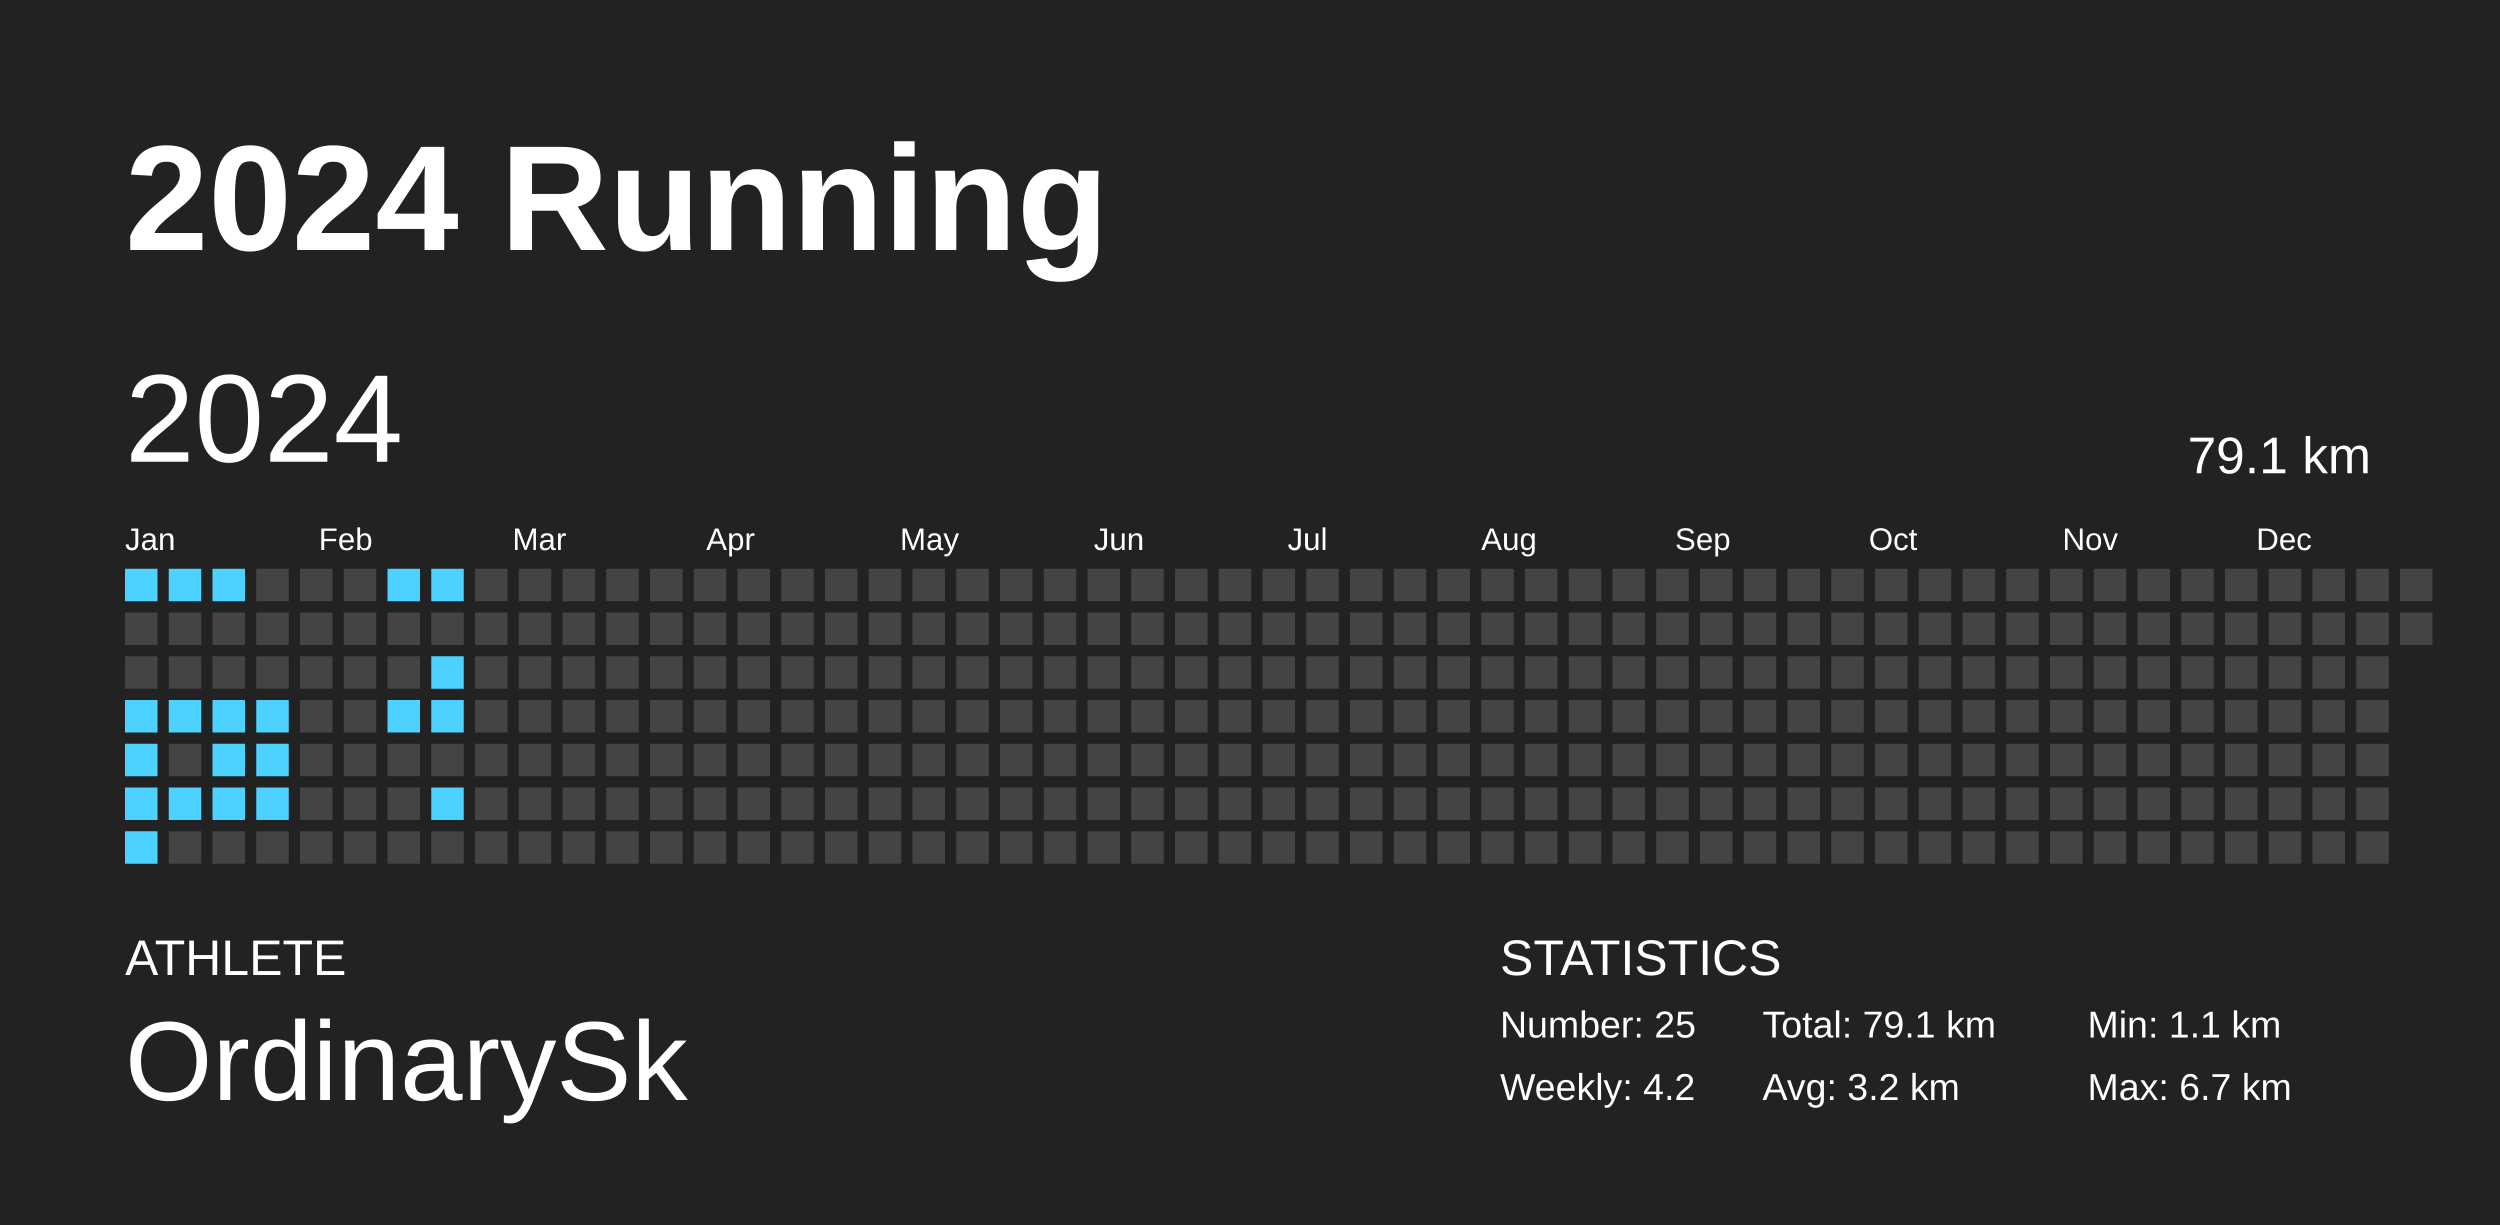
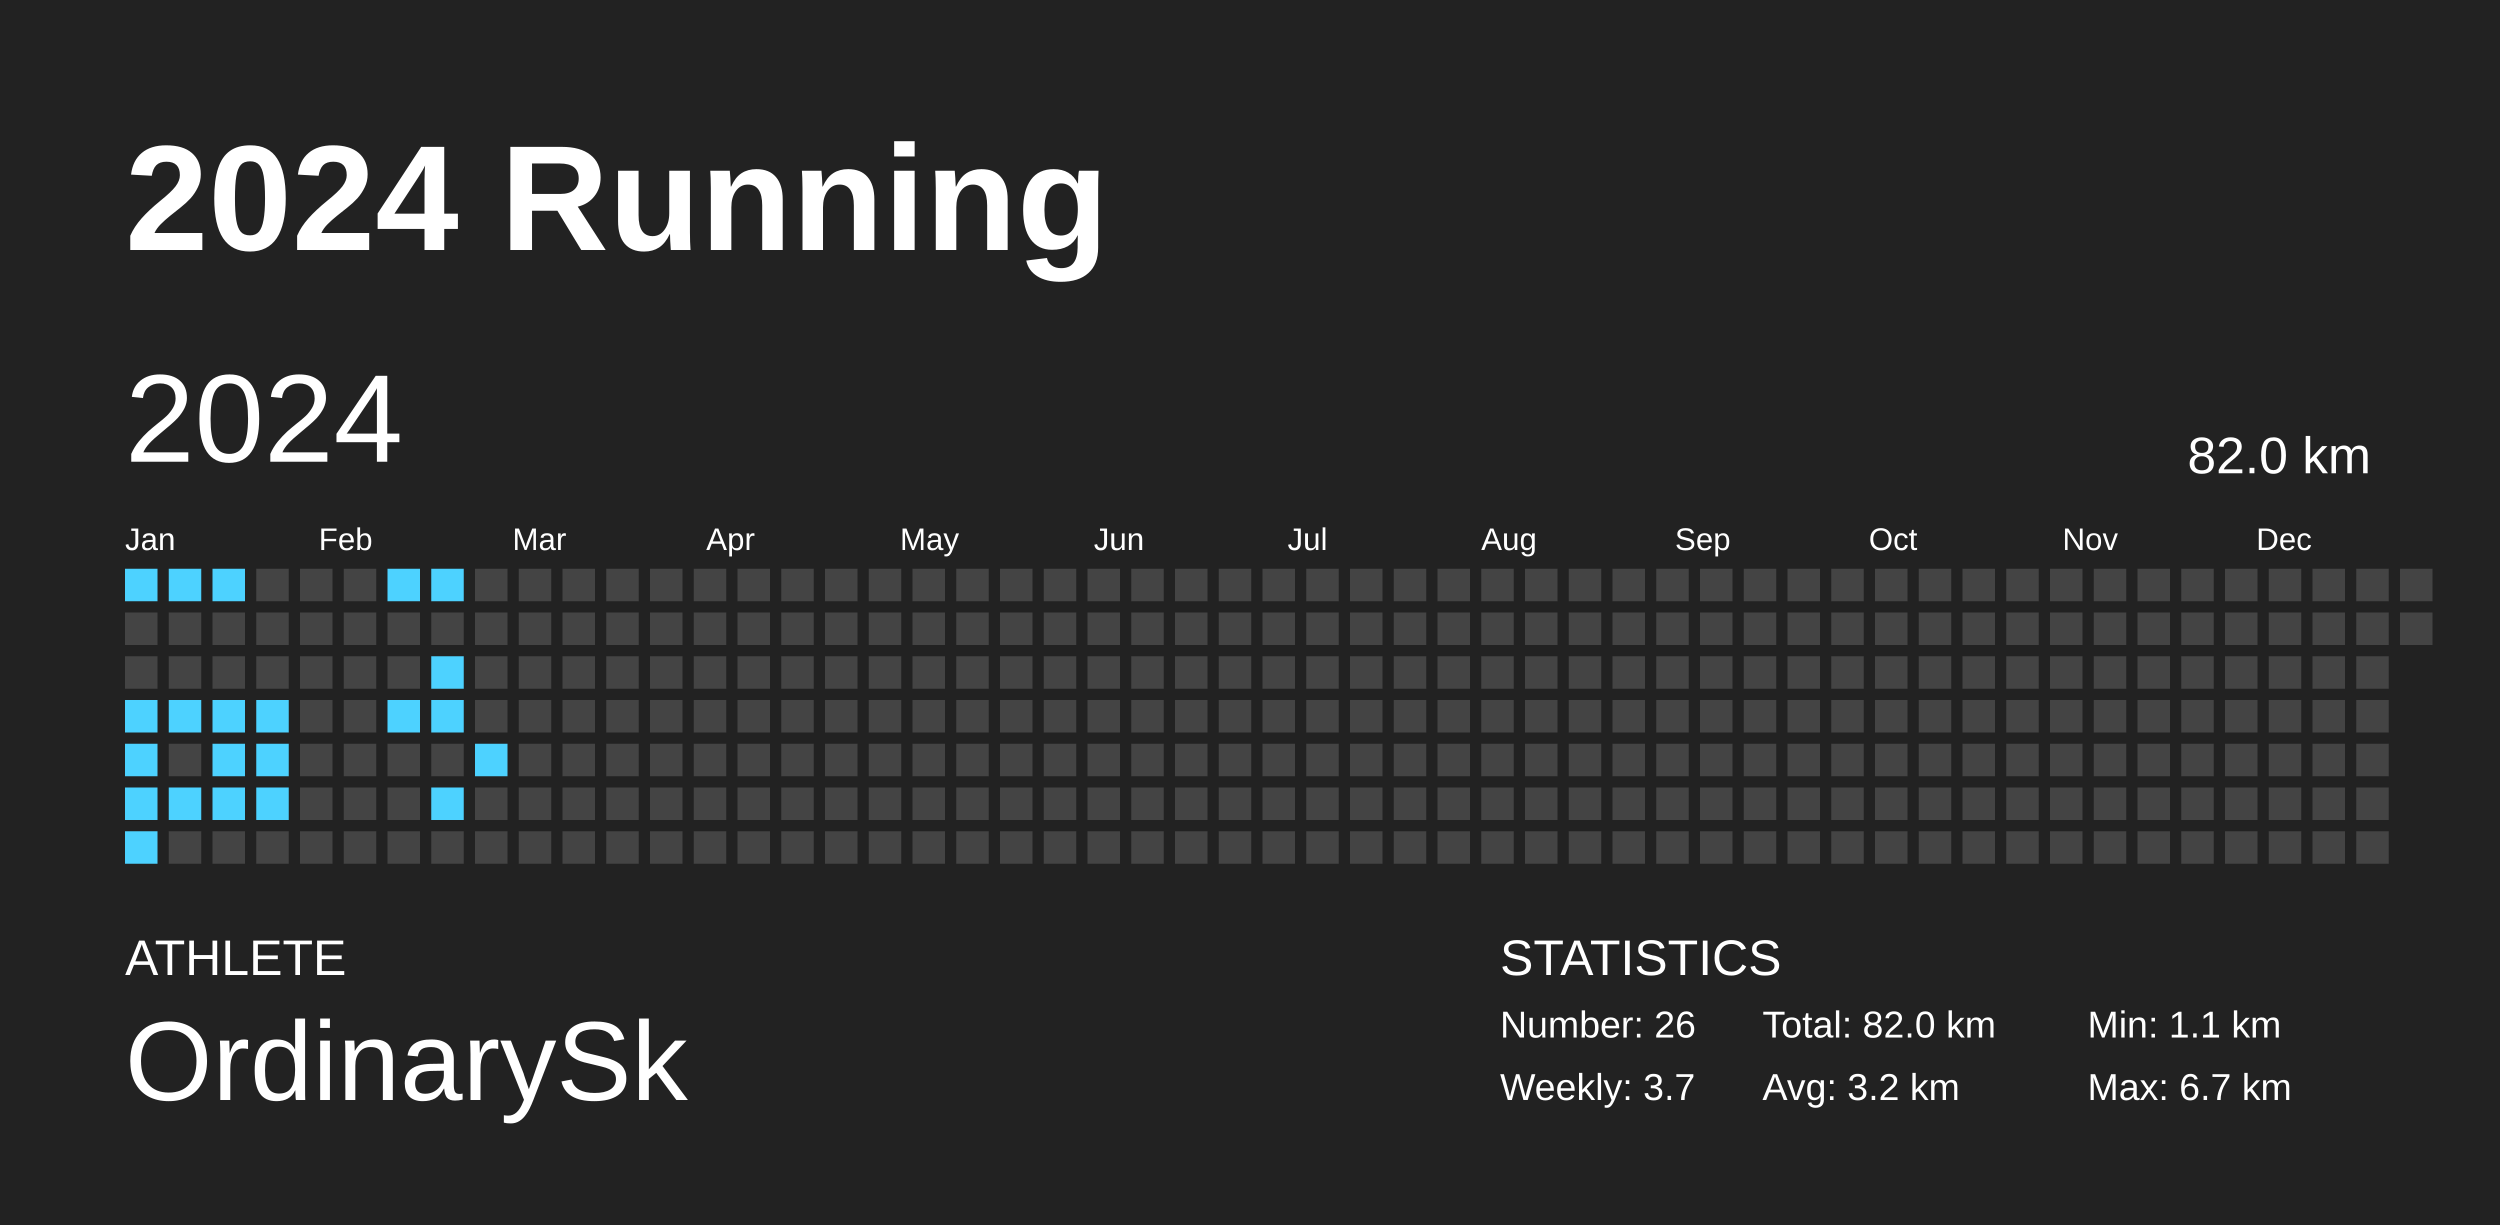
<svg xmlns="http://www.w3.org/2000/svg" baseProfile="full" height="98mm" version="1.1" viewBox="0,0,200,98" width="200mm">
  <defs />
  <rect fill="#222222" height="98" width="200" x="0" y="0" />
  <text fill="#FFFFFF" style="font-size:12px; font-family:Arial; font-weight:bold;" x="10" y="20">2024 Running</text>
  <text fill="#FFFFFF" style="font-size:4px; font-family:Arial" x="10" y="78">ATHLETE</text>
  <text fill="#FFFFFF" style="font-size:9px; font-family:Arial" x="10" y="88">OrdinarySk</text>
  <text fill="#FFFFFF" style="font-size:4px; font-family:Arial" x="120" y="78">STATISTICS</text>
-   <text fill="#FFFFFF" style="font-size:3px; font-family:Arial" x="120" y="83">Number: 25</text>
-   <text fill="#FFFFFF" style="font-size:3px; font-family:Arial" x="120" y="88">Weekly: 4.2</text>
-   <text fill="#FFFFFF" style="font-size:3px; font-family:Arial" x="141" y="83">Total: 79.1 km</text>
+   <text fill="#FFFFFF" style="font-size:3px; font-family:Arial" x="120" y="83">Number: 26</text>
+   <text fill="#FFFFFF" style="font-size:3px; font-family:Arial" x="120" y="88">Weekly: 3.7</text>
+   <text fill="#FFFFFF" style="font-size:3px; font-family:Arial" x="141" y="83">Total: 82.0 km</text>
  <text fill="#FFFFFF" style="font-size:3px; font-family:Arial" x="141" y="88">Avg: 3.2 km</text>
  <text fill="#FFFFFF" style="font-size:3px; font-family:Arial" x="167" y="83">Min: 1.1 km</text>
  <text fill="#FFFFFF" style="font-size:3px; font-family:Arial" x="167" y="88">Max: 6.7 km</text>
  <text dominant-baseline="hanging" fill="#FFFFFF" style="font-size:10.0px; font-family:Arial;" x="10" y="30">2024</text>
-   <text dominant-baseline="hanging" fill="#FFFFFF" style="font-size:4.125px; font-family:Arial;" x="175" y="35">79.1 km</text>
+   <text dominant-baseline="hanging" fill="#FFFFFF" style="font-size:4.125px; font-family:Arial;" x="175" y="35">82.0 km</text>
  <text fill="#FFFFFF" style="font-size:2.5px; font-family:Arial" x="10.0" y="44">Jan</text>
  <text fill="#FFFFFF" style="font-size:2.5px; font-family:Arial" x="25.5" y="44">Feb</text>
  <text fill="#FFFFFF" style="font-size:2.5px; font-family:Arial" x="41.0" y="44">Mar</text>
  <text fill="#FFFFFF" style="font-size:2.5px; font-family:Arial" x="56.5" y="44">Apr</text>
  <text fill="#FFFFFF" style="font-size:2.5px; font-family:Arial" x="72.0" y="44">May</text>
  <text fill="#FFFFFF" style="font-size:2.5px; font-family:Arial" x="87.5" y="44">Jun</text>
  <text fill="#FFFFFF" style="font-size:2.5px; font-family:Arial" x="103.0" y="44">Jul</text>
  <text fill="#FFFFFF" style="font-size:2.5px; font-family:Arial" x="118.5" y="44">Aug</text>
  <text fill="#FFFFFF" style="font-size:2.5px; font-family:Arial" x="134.0" y="44">Sep</text>
  <text fill="#FFFFFF" style="font-size:2.5px; font-family:Arial" x="149.5" y="44">Oct</text>
  <text fill="#FFFFFF" style="font-size:2.5px; font-family:Arial" x="165.0" y="44">Nov</text>
  <text fill="#FFFFFF" style="font-size:2.5px; font-family:Arial" x="180.5" y="44">Dec</text>
  <rect fill="#4dd2ff" height="2.6" width="2.6" x="10.0" y="45.5" />
  <rect fill="#444444" height="2.6" width="2.6" x="10.0" y="49.0" />
  <rect fill="#444444" height="2.6" width="2.6" x="10.0" y="52.5" />
  <rect fill="#4dd2ff" height="2.6" width="2.6" x="10.0" y="56.0" />
  <rect fill="#4dd2ff" height="2.6" width="2.6" x="10.0" y="59.5" />
  <rect fill="#4dd2ff" height="2.6" width="2.6" x="10.0" y="63.0" />
  <rect fill="#4dd2ff" height="2.6" width="2.6" x="10.0" y="66.5" />
  <rect fill="#4dd2ff" height="2.6" width="2.6" x="13.5" y="45.5" />
  <rect fill="#444444" height="2.6" width="2.6" x="13.5" y="49.0" />
  <rect fill="#444444" height="2.6" width="2.6" x="13.5" y="52.5" />
  <rect fill="#4dd2ff" height="2.6" width="2.6" x="13.5" y="56.0" />
  <rect fill="#444444" height="2.6" width="2.6" x="13.5" y="59.5" />
  <rect fill="#4dd2ff" height="2.6" width="2.6" x="13.5" y="63.0" />
  <rect fill="#444444" height="2.6" width="2.6" x="13.5" y="66.5" />
  <rect fill="#4dd2ff" height="2.6" width="2.6" x="17.0" y="45.5" />
  <rect fill="#444444" height="2.6" width="2.6" x="17.0" y="49.0" />
  <rect fill="#444444" height="2.6" width="2.6" x="17.0" y="52.5" />
  <rect fill="#4dd2ff" height="2.6" width="2.6" x="17.0" y="56.0" />
  <rect fill="#4dd2ff" height="2.6" width="2.6" x="17.0" y="59.5" />
  <rect fill="#4dd2ff" height="2.6" width="2.6" x="17.0" y="63.0" />
  <rect fill="#444444" height="2.6" width="2.6" x="17.0" y="66.5" />
  <rect fill="#444444" height="2.6" width="2.6" x="20.5" y="45.5" />
  <rect fill="#444444" height="2.6" width="2.6" x="20.5" y="49.0" />
  <rect fill="#444444" height="2.6" width="2.6" x="20.5" y="52.5" />
  <rect fill="#4dd2ff" height="2.6" width="2.6" x="20.5" y="56.0" />
  <rect fill="#4dd2ff" height="2.6" width="2.6" x="20.5" y="59.5" />
  <rect fill="#4dd2ff" height="2.6" width="2.6" x="20.5" y="63.0" />
  <rect fill="#444444" height="2.6" width="2.6" x="20.5" y="66.5" />
  <rect fill="#444444" height="2.6" width="2.6" x="24.0" y="45.5" />
  <rect fill="#444444" height="2.6" width="2.6" x="24.0" y="49.0" />
  <rect fill="#444444" height="2.6" width="2.6" x="24.0" y="52.5" />
  <rect fill="#444444" height="2.6" width="2.6" x="24.0" y="56.0" />
  <rect fill="#444444" height="2.6" width="2.6" x="24.0" y="59.5" />
  <rect fill="#444444" height="2.6" width="2.6" x="24.0" y="63.0" />
  <rect fill="#444444" height="2.6" width="2.6" x="24.0" y="66.5" />
  <rect fill="#444444" height="2.6" width="2.6" x="27.5" y="45.5" />
  <rect fill="#444444" height="2.6" width="2.6" x="27.5" y="49.0" />
  <rect fill="#444444" height="2.6" width="2.6" x="27.5" y="52.5" />
  <rect fill="#444444" height="2.6" width="2.6" x="27.5" y="56.0" />
  <rect fill="#444444" height="2.6" width="2.6" x="27.5" y="59.5" />
  <rect fill="#444444" height="2.6" width="2.6" x="27.5" y="63.0" />
  <rect fill="#444444" height="2.6" width="2.6" x="27.5" y="66.5" />
  <rect fill="#4dd2ff" height="2.6" width="2.6" x="31.0" y="45.5" />
  <rect fill="#444444" height="2.6" width="2.6" x="31.0" y="49.0" />
  <rect fill="#444444" height="2.6" width="2.6" x="31.0" y="52.5" />
  <rect fill="#4dd2ff" height="2.6" width="2.6" x="31.0" y="56.0" />
  <rect fill="#444444" height="2.6" width="2.6" x="31.0" y="59.5" />
  <rect fill="#444444" height="2.6" width="2.6" x="31.0" y="63.0" />
  <rect fill="#444444" height="2.6" width="2.6" x="31.0" y="66.5" />
  <rect fill="#4dd2ff" height="2.6" width="2.6" x="34.5" y="45.5" />
  <rect fill="#444444" height="2.6" width="2.6" x="34.5" y="49.0" />
  <rect fill="#4dd2ff" height="2.6" width="2.6" x="34.5" y="52.5" />
  <rect fill="#4dd2ff" height="2.6" width="2.6" x="34.5" y="56.0" />
  <rect fill="#444444" height="2.6" width="2.6" x="34.5" y="59.5" />
  <rect fill="#4dd2ff" height="2.6" width="2.6" x="34.5" y="63.0" />
  <rect fill="#444444" height="2.6" width="2.6" x="34.5" y="66.5" />
  <rect fill="#444444" height="2.6" width="2.6" x="38.0" y="45.5" />
  <rect fill="#444444" height="2.6" width="2.6" x="38.0" y="49.0" />
  <rect fill="#444444" height="2.6" width="2.6" x="38.0" y="52.5" />
  <rect fill="#444444" height="2.6" width="2.6" x="38.0" y="56.0" />
-   <rect fill="#444444" height="2.6" width="2.6" x="38.0" y="59.5" />
+   <rect fill="#4dd2ff" height="2.6" width="2.6" x="38.0" y="59.5" />
  <rect fill="#444444" height="2.6" width="2.6" x="38.0" y="63.0" />
  <rect fill="#444444" height="2.6" width="2.6" x="38.0" y="66.5" />
  <rect fill="#444444" height="2.6" width="2.6" x="41.5" y="45.5" />
  <rect fill="#444444" height="2.6" width="2.6" x="41.5" y="49.0" />
  <rect fill="#444444" height="2.6" width="2.6" x="41.5" y="52.5" />
  <rect fill="#444444" height="2.6" width="2.6" x="41.5" y="56.0" />
  <rect fill="#444444" height="2.6" width="2.6" x="41.5" y="59.5" />
  <rect fill="#444444" height="2.6" width="2.6" x="41.5" y="63.0" />
  <rect fill="#444444" height="2.6" width="2.6" x="41.5" y="66.5" />
  <rect fill="#444444" height="2.6" width="2.6" x="45.0" y="45.5" />
  <rect fill="#444444" height="2.6" width="2.6" x="45.0" y="49.0" />
  <rect fill="#444444" height="2.6" width="2.6" x="45.0" y="52.5" />
  <rect fill="#444444" height="2.6" width="2.6" x="45.0" y="56.0" />
  <rect fill="#444444" height="2.6" width="2.6" x="45.0" y="59.5" />
  <rect fill="#444444" height="2.6" width="2.6" x="45.0" y="63.0" />
  <rect fill="#444444" height="2.6" width="2.6" x="45.0" y="66.5" />
  <rect fill="#444444" height="2.6" width="2.6" x="48.5" y="45.5" />
  <rect fill="#444444" height="2.6" width="2.6" x="48.5" y="49.0" />
  <rect fill="#444444" height="2.6" width="2.6" x="48.5" y="52.5" />
  <rect fill="#444444" height="2.6" width="2.6" x="48.5" y="56.0" />
  <rect fill="#444444" height="2.6" width="2.6" x="48.5" y="59.5" />
  <rect fill="#444444" height="2.6" width="2.6" x="48.5" y="63.0" />
  <rect fill="#444444" height="2.6" width="2.6" x="48.5" y="66.5" />
  <rect fill="#444444" height="2.6" width="2.6" x="52.0" y="45.5" />
  <rect fill="#444444" height="2.6" width="2.6" x="52.0" y="49.0" />
  <rect fill="#444444" height="2.6" width="2.6" x="52.0" y="52.5" />
  <rect fill="#444444" height="2.6" width="2.6" x="52.0" y="56.0" />
  <rect fill="#444444" height="2.6" width="2.6" x="52.0" y="59.5" />
  <rect fill="#444444" height="2.6" width="2.6" x="52.0" y="63.0" />
  <rect fill="#444444" height="2.6" width="2.6" x="52.0" y="66.5" />
  <rect fill="#444444" height="2.6" width="2.6" x="55.5" y="45.5" />
  <rect fill="#444444" height="2.6" width="2.6" x="55.5" y="49.0" />
  <rect fill="#444444" height="2.6" width="2.6" x="55.5" y="52.5" />
  <rect fill="#444444" height="2.6" width="2.6" x="55.5" y="56.0" />
  <rect fill="#444444" height="2.6" width="2.6" x="55.5" y="59.5" />
  <rect fill="#444444" height="2.6" width="2.6" x="55.5" y="63.0" />
  <rect fill="#444444" height="2.6" width="2.6" x="55.5" y="66.5" />
  <rect fill="#444444" height="2.6" width="2.6" x="59.0" y="45.5" />
  <rect fill="#444444" height="2.6" width="2.6" x="59.0" y="49.0" />
  <rect fill="#444444" height="2.6" width="2.6" x="59.0" y="52.5" />
  <rect fill="#444444" height="2.6" width="2.6" x="59.0" y="56.0" />
  <rect fill="#444444" height="2.6" width="2.6" x="59.0" y="59.5" />
  <rect fill="#444444" height="2.6" width="2.6" x="59.0" y="63.0" />
  <rect fill="#444444" height="2.6" width="2.6" x="59.0" y="66.5" />
  <rect fill="#444444" height="2.6" width="2.6" x="62.5" y="45.5" />
  <rect fill="#444444" height="2.6" width="2.6" x="62.5" y="49.0" />
  <rect fill="#444444" height="2.6" width="2.6" x="62.5" y="52.5" />
  <rect fill="#444444" height="2.6" width="2.6" x="62.5" y="56.0" />
  <rect fill="#444444" height="2.6" width="2.6" x="62.5" y="59.5" />
  <rect fill="#444444" height="2.6" width="2.6" x="62.5" y="63.0" />
  <rect fill="#444444" height="2.6" width="2.6" x="62.5" y="66.5" />
  <rect fill="#444444" height="2.6" width="2.6" x="66.0" y="45.5" />
  <rect fill="#444444" height="2.6" width="2.6" x="66.0" y="49.0" />
  <rect fill="#444444" height="2.6" width="2.6" x="66.0" y="52.5" />
  <rect fill="#444444" height="2.6" width="2.6" x="66.0" y="56.0" />
  <rect fill="#444444" height="2.6" width="2.6" x="66.0" y="59.5" />
  <rect fill="#444444" height="2.6" width="2.6" x="66.0" y="63.0" />
  <rect fill="#444444" height="2.6" width="2.6" x="66.0" y="66.5" />
  <rect fill="#444444" height="2.6" width="2.6" x="69.5" y="45.5" />
  <rect fill="#444444" height="2.6" width="2.6" x="69.5" y="49.0" />
  <rect fill="#444444" height="2.6" width="2.6" x="69.5" y="52.5" />
  <rect fill="#444444" height="2.6" width="2.6" x="69.5" y="56.0" />
  <rect fill="#444444" height="2.6" width="2.6" x="69.5" y="59.5" />
  <rect fill="#444444" height="2.6" width="2.6" x="69.5" y="63.0" />
  <rect fill="#444444" height="2.6" width="2.6" x="69.5" y="66.5" />
  <rect fill="#444444" height="2.6" width="2.6" x="73.0" y="45.5" />
  <rect fill="#444444" height="2.6" width="2.6" x="73.0" y="49.0" />
  <rect fill="#444444" height="2.6" width="2.6" x="73.0" y="52.5" />
  <rect fill="#444444" height="2.6" width="2.6" x="73.0" y="56.0" />
  <rect fill="#444444" height="2.6" width="2.6" x="73.0" y="59.5" />
  <rect fill="#444444" height="2.6" width="2.6" x="73.0" y="63.0" />
  <rect fill="#444444" height="2.6" width="2.6" x="73.0" y="66.5" />
  <rect fill="#444444" height="2.6" width="2.6" x="76.5" y="45.5" />
  <rect fill="#444444" height="2.6" width="2.6" x="76.5" y="49.0" />
  <rect fill="#444444" height="2.6" width="2.6" x="76.5" y="52.5" />
  <rect fill="#444444" height="2.6" width="2.6" x="76.5" y="56.0" />
  <rect fill="#444444" height="2.6" width="2.6" x="76.5" y="59.5" />
  <rect fill="#444444" height="2.6" width="2.6" x="76.5" y="63.0" />
  <rect fill="#444444" height="2.6" width="2.6" x="76.5" y="66.5" />
  <rect fill="#444444" height="2.6" width="2.6" x="80.0" y="45.5" />
  <rect fill="#444444" height="2.6" width="2.6" x="80.0" y="49.0" />
  <rect fill="#444444" height="2.6" width="2.6" x="80.0" y="52.5" />
  <rect fill="#444444" height="2.6" width="2.6" x="80.0" y="56.0" />
  <rect fill="#444444" height="2.6" width="2.6" x="80.0" y="59.5" />
  <rect fill="#444444" height="2.6" width="2.6" x="80.0" y="63.0" />
  <rect fill="#444444" height="2.6" width="2.6" x="80.0" y="66.5" />
  <rect fill="#444444" height="2.6" width="2.6" x="83.5" y="45.5" />
  <rect fill="#444444" height="2.6" width="2.6" x="83.5" y="49.0" />
  <rect fill="#444444" height="2.6" width="2.6" x="83.5" y="52.5" />
  <rect fill="#444444" height="2.6" width="2.6" x="83.5" y="56.0" />
  <rect fill="#444444" height="2.6" width="2.6" x="83.5" y="59.5" />
  <rect fill="#444444" height="2.6" width="2.6" x="83.5" y="63.0" />
  <rect fill="#444444" height="2.6" width="2.6" x="83.5" y="66.5" />
  <rect fill="#444444" height="2.6" width="2.6" x="87.0" y="45.5" />
  <rect fill="#444444" height="2.6" width="2.6" x="87.0" y="49.0" />
  <rect fill="#444444" height="2.6" width="2.6" x="87.0" y="52.5" />
  <rect fill="#444444" height="2.6" width="2.6" x="87.0" y="56.0" />
  <rect fill="#444444" height="2.6" width="2.6" x="87.0" y="59.5" />
  <rect fill="#444444" height="2.6" width="2.6" x="87.0" y="63.0" />
  <rect fill="#444444" height="2.6" width="2.6" x="87.0" y="66.5" />
  <rect fill="#444444" height="2.6" width="2.6" x="90.5" y="45.5" />
  <rect fill="#444444" height="2.6" width="2.6" x="90.5" y="49.0" />
  <rect fill="#444444" height="2.6" width="2.6" x="90.5" y="52.5" />
  <rect fill="#444444" height="2.6" width="2.6" x="90.5" y="56.0" />
  <rect fill="#444444" height="2.6" width="2.6" x="90.5" y="59.5" />
  <rect fill="#444444" height="2.6" width="2.6" x="90.5" y="63.0" />
  <rect fill="#444444" height="2.6" width="2.6" x="90.5" y="66.5" />
  <rect fill="#444444" height="2.6" width="2.6" x="94.0" y="45.5" />
  <rect fill="#444444" height="2.6" width="2.6" x="94.0" y="49.0" />
  <rect fill="#444444" height="2.6" width="2.6" x="94.0" y="52.5" />
  <rect fill="#444444" height="2.6" width="2.6" x="94.0" y="56.0" />
  <rect fill="#444444" height="2.6" width="2.6" x="94.0" y="59.5" />
  <rect fill="#444444" height="2.6" width="2.6" x="94.0" y="63.0" />
  <rect fill="#444444" height="2.6" width="2.6" x="94.0" y="66.5" />
  <rect fill="#444444" height="2.6" width="2.6" x="97.5" y="45.5" />
  <rect fill="#444444" height="2.6" width="2.6" x="97.5" y="49.0" />
  <rect fill="#444444" height="2.6" width="2.6" x="97.5" y="52.5" />
  <rect fill="#444444" height="2.6" width="2.6" x="97.5" y="56.0" />
  <rect fill="#444444" height="2.6" width="2.6" x="97.5" y="59.5" />
  <rect fill="#444444" height="2.6" width="2.6" x="97.5" y="63.0" />
  <rect fill="#444444" height="2.6" width="2.6" x="97.5" y="66.5" />
  <rect fill="#444444" height="2.6" width="2.6" x="101.0" y="45.5" />
  <rect fill="#444444" height="2.6" width="2.6" x="101.0" y="49.0" />
  <rect fill="#444444" height="2.6" width="2.6" x="101.0" y="52.5" />
  <rect fill="#444444" height="2.6" width="2.6" x="101.0" y="56.0" />
  <rect fill="#444444" height="2.6" width="2.6" x="101.0" y="59.5" />
  <rect fill="#444444" height="2.6" width="2.6" x="101.0" y="63.0" />
  <rect fill="#444444" height="2.6" width="2.6" x="101.0" y="66.5" />
  <rect fill="#444444" height="2.6" width="2.6" x="104.5" y="45.5" />
  <rect fill="#444444" height="2.6" width="2.6" x="104.5" y="49.0" />
  <rect fill="#444444" height="2.6" width="2.6" x="104.5" y="52.5" />
  <rect fill="#444444" height="2.6" width="2.6" x="104.5" y="56.0" />
  <rect fill="#444444" height="2.6" width="2.6" x="104.5" y="59.5" />
  <rect fill="#444444" height="2.6" width="2.6" x="104.5" y="63.0" />
  <rect fill="#444444" height="2.6" width="2.6" x="104.5" y="66.5" />
  <rect fill="#444444" height="2.6" width="2.6" x="108.0" y="45.5" />
  <rect fill="#444444" height="2.6" width="2.6" x="108.0" y="49.0" />
  <rect fill="#444444" height="2.6" width="2.6" x="108.0" y="52.5" />
  <rect fill="#444444" height="2.6" width="2.6" x="108.0" y="56.0" />
  <rect fill="#444444" height="2.6" width="2.6" x="108.0" y="59.5" />
  <rect fill="#444444" height="2.6" width="2.6" x="108.0" y="63.0" />
  <rect fill="#444444" height="2.6" width="2.6" x="108.0" y="66.5" />
  <rect fill="#444444" height="2.6" width="2.6" x="111.5" y="45.5" />
  <rect fill="#444444" height="2.6" width="2.6" x="111.5" y="49.0" />
  <rect fill="#444444" height="2.6" width="2.6" x="111.5" y="52.5" />
  <rect fill="#444444" height="2.6" width="2.6" x="111.5" y="56.0" />
  <rect fill="#444444" height="2.6" width="2.6" x="111.5" y="59.5" />
  <rect fill="#444444" height="2.6" width="2.6" x="111.5" y="63.0" />
  <rect fill="#444444" height="2.6" width="2.6" x="111.5" y="66.5" />
  <rect fill="#444444" height="2.6" width="2.6" x="115.0" y="45.5" />
  <rect fill="#444444" height="2.6" width="2.6" x="115.0" y="49.0" />
  <rect fill="#444444" height="2.6" width="2.6" x="115.0" y="52.5" />
  <rect fill="#444444" height="2.6" width="2.6" x="115.0" y="56.0" />
  <rect fill="#444444" height="2.6" width="2.6" x="115.0" y="59.5" />
  <rect fill="#444444" height="2.6" width="2.6" x="115.0" y="63.0" />
  <rect fill="#444444" height="2.6" width="2.6" x="115.0" y="66.5" />
  <rect fill="#444444" height="2.6" width="2.6" x="118.5" y="45.5" />
  <rect fill="#444444" height="2.6" width="2.6" x="118.5" y="49.0" />
  <rect fill="#444444" height="2.6" width="2.6" x="118.5" y="52.5" />
  <rect fill="#444444" height="2.6" width="2.6" x="118.5" y="56.0" />
  <rect fill="#444444" height="2.6" width="2.6" x="118.5" y="59.5" />
  <rect fill="#444444" height="2.6" width="2.6" x="118.5" y="63.0" />
  <rect fill="#444444" height="2.6" width="2.6" x="118.5" y="66.5" />
  <rect fill="#444444" height="2.6" width="2.6" x="122.0" y="45.5" />
  <rect fill="#444444" height="2.6" width="2.6" x="122.0" y="49.0" />
  <rect fill="#444444" height="2.6" width="2.6" x="122.0" y="52.5" />
  <rect fill="#444444" height="2.6" width="2.6" x="122.0" y="56.0" />
  <rect fill="#444444" height="2.6" width="2.6" x="122.0" y="59.5" />
  <rect fill="#444444" height="2.6" width="2.6" x="122.0" y="63.0" />
  <rect fill="#444444" height="2.6" width="2.6" x="122.0" y="66.5" />
  <rect fill="#444444" height="2.6" width="2.6" x="125.5" y="45.5" />
  <rect fill="#444444" height="2.6" width="2.6" x="125.5" y="49.0" />
  <rect fill="#444444" height="2.6" width="2.6" x="125.5" y="52.5" />
  <rect fill="#444444" height="2.6" width="2.6" x="125.5" y="56.0" />
  <rect fill="#444444" height="2.6" width="2.6" x="125.5" y="59.5" />
  <rect fill="#444444" height="2.6" width="2.6" x="125.5" y="63.0" />
  <rect fill="#444444" height="2.6" width="2.6" x="125.5" y="66.5" />
  <rect fill="#444444" height="2.6" width="2.6" x="129.0" y="45.5" />
  <rect fill="#444444" height="2.6" width="2.6" x="129.0" y="49.0" />
  <rect fill="#444444" height="2.6" width="2.6" x="129.0" y="52.5" />
  <rect fill="#444444" height="2.6" width="2.6" x="129.0" y="56.0" />
  <rect fill="#444444" height="2.6" width="2.6" x="129.0" y="59.5" />
  <rect fill="#444444" height="2.6" width="2.6" x="129.0" y="63.0" />
  <rect fill="#444444" height="2.6" width="2.6" x="129.0" y="66.5" />
  <rect fill="#444444" height="2.6" width="2.6" x="132.5" y="45.5" />
  <rect fill="#444444" height="2.6" width="2.6" x="132.5" y="49.0" />
  <rect fill="#444444" height="2.6" width="2.6" x="132.5" y="52.5" />
  <rect fill="#444444" height="2.6" width="2.6" x="132.5" y="56.0" />
  <rect fill="#444444" height="2.6" width="2.6" x="132.5" y="59.5" />
  <rect fill="#444444" height="2.6" width="2.6" x="132.5" y="63.0" />
  <rect fill="#444444" height="2.6" width="2.6" x="132.5" y="66.5" />
  <rect fill="#444444" height="2.6" width="2.6" x="136.0" y="45.5" />
  <rect fill="#444444" height="2.6" width="2.6" x="136.0" y="49.0" />
  <rect fill="#444444" height="2.6" width="2.6" x="136.0" y="52.5" />
  <rect fill="#444444" height="2.6" width="2.6" x="136.0" y="56.0" />
  <rect fill="#444444" height="2.6" width="2.6" x="136.0" y="59.5" />
  <rect fill="#444444" height="2.6" width="2.6" x="136.0" y="63.0" />
  <rect fill="#444444" height="2.6" width="2.6" x="136.0" y="66.5" />
  <rect fill="#444444" height="2.6" width="2.6" x="139.5" y="45.5" />
  <rect fill="#444444" height="2.6" width="2.6" x="139.5" y="49.0" />
  <rect fill="#444444" height="2.6" width="2.6" x="139.5" y="52.5" />
  <rect fill="#444444" height="2.6" width="2.6" x="139.5" y="56.0" />
  <rect fill="#444444" height="2.6" width="2.6" x="139.5" y="59.5" />
  <rect fill="#444444" height="2.6" width="2.6" x="139.5" y="63.0" />
  <rect fill="#444444" height="2.6" width="2.6" x="139.5" y="66.5" />
  <rect fill="#444444" height="2.6" width="2.6" x="143.0" y="45.5" />
  <rect fill="#444444" height="2.6" width="2.6" x="143.0" y="49.0" />
  <rect fill="#444444" height="2.6" width="2.6" x="143.0" y="52.5" />
  <rect fill="#444444" height="2.6" width="2.6" x="143.0" y="56.0" />
  <rect fill="#444444" height="2.6" width="2.6" x="143.0" y="59.5" />
  <rect fill="#444444" height="2.6" width="2.6" x="143.0" y="63.0" />
  <rect fill="#444444" height="2.6" width="2.6" x="143.0" y="66.5" />
  <rect fill="#444444" height="2.6" width="2.6" x="146.5" y="45.5" />
  <rect fill="#444444" height="2.6" width="2.6" x="146.5" y="49.0" />
  <rect fill="#444444" height="2.6" width="2.6" x="146.5" y="52.5" />
  <rect fill="#444444" height="2.6" width="2.6" x="146.5" y="56.0" />
  <rect fill="#444444" height="2.6" width="2.6" x="146.5" y="59.5" />
  <rect fill="#444444" height="2.6" width="2.6" x="146.5" y="63.0" />
  <rect fill="#444444" height="2.6" width="2.6" x="146.5" y="66.5" />
  <rect fill="#444444" height="2.6" width="2.6" x="150.0" y="45.5" />
  <rect fill="#444444" height="2.6" width="2.6" x="150.0" y="49.0" />
  <rect fill="#444444" height="2.6" width="2.6" x="150.0" y="52.5" />
  <rect fill="#444444" height="2.6" width="2.6" x="150.0" y="56.0" />
  <rect fill="#444444" height="2.6" width="2.6" x="150.0" y="59.5" />
  <rect fill="#444444" height="2.6" width="2.6" x="150.0" y="63.0" />
  <rect fill="#444444" height="2.6" width="2.6" x="150.0" y="66.5" />
  <rect fill="#444444" height="2.6" width="2.6" x="153.5" y="45.5" />
  <rect fill="#444444" height="2.6" width="2.6" x="153.5" y="49.0" />
  <rect fill="#444444" height="2.6" width="2.6" x="153.5" y="52.5" />
  <rect fill="#444444" height="2.6" width="2.6" x="153.5" y="56.0" />
  <rect fill="#444444" height="2.6" width="2.6" x="153.5" y="59.5" />
  <rect fill="#444444" height="2.6" width="2.6" x="153.5" y="63.0" />
  <rect fill="#444444" height="2.6" width="2.6" x="153.5" y="66.5" />
  <rect fill="#444444" height="2.6" width="2.6" x="157.0" y="45.5" />
  <rect fill="#444444" height="2.6" width="2.6" x="157.0" y="49.0" />
  <rect fill="#444444" height="2.6" width="2.6" x="157.0" y="52.5" />
  <rect fill="#444444" height="2.6" width="2.6" x="157.0" y="56.0" />
  <rect fill="#444444" height="2.6" width="2.6" x="157.0" y="59.5" />
  <rect fill="#444444" height="2.6" width="2.6" x="157.0" y="63.0" />
  <rect fill="#444444" height="2.6" width="2.6" x="157.0" y="66.5" />
  <rect fill="#444444" height="2.6" width="2.6" x="160.5" y="45.5" />
  <rect fill="#444444" height="2.6" width="2.6" x="160.5" y="49.0" />
  <rect fill="#444444" height="2.6" width="2.6" x="160.5" y="52.5" />
  <rect fill="#444444" height="2.6" width="2.6" x="160.5" y="56.0" />
  <rect fill="#444444" height="2.6" width="2.6" x="160.5" y="59.5" />
  <rect fill="#444444" height="2.6" width="2.6" x="160.5" y="63.0" />
  <rect fill="#444444" height="2.6" width="2.6" x="160.5" y="66.5" />
  <rect fill="#444444" height="2.6" width="2.6" x="164.0" y="45.5" />
  <rect fill="#444444" height="2.6" width="2.6" x="164.0" y="49.0" />
  <rect fill="#444444" height="2.6" width="2.6" x="164.0" y="52.5" />
  <rect fill="#444444" height="2.6" width="2.6" x="164.0" y="56.0" />
  <rect fill="#444444" height="2.6" width="2.6" x="164.0" y="59.5" />
  <rect fill="#444444" height="2.6" width="2.6" x="164.0" y="63.0" />
  <rect fill="#444444" height="2.6" width="2.6" x="164.0" y="66.5" />
  <rect fill="#444444" height="2.6" width="2.6" x="167.5" y="45.5" />
  <rect fill="#444444" height="2.6" width="2.6" x="167.5" y="49.0" />
  <rect fill="#444444" height="2.6" width="2.6" x="167.5" y="52.5" />
  <rect fill="#444444" height="2.6" width="2.6" x="167.5" y="56.0" />
  <rect fill="#444444" height="2.6" width="2.6" x="167.5" y="59.5" />
  <rect fill="#444444" height="2.6" width="2.6" x="167.5" y="63.0" />
  <rect fill="#444444" height="2.6" width="2.6" x="167.5" y="66.5" />
  <rect fill="#444444" height="2.6" width="2.6" x="171.0" y="45.5" />
  <rect fill="#444444" height="2.6" width="2.6" x="171.0" y="49.0" />
  <rect fill="#444444" height="2.6" width="2.6" x="171.0" y="52.5" />
  <rect fill="#444444" height="2.6" width="2.6" x="171.0" y="56.0" />
  <rect fill="#444444" height="2.6" width="2.6" x="171.0" y="59.5" />
  <rect fill="#444444" height="2.6" width="2.6" x="171.0" y="63.0" />
  <rect fill="#444444" height="2.6" width="2.6" x="171.0" y="66.5" />
  <rect fill="#444444" height="2.6" width="2.6" x="174.5" y="45.5" />
  <rect fill="#444444" height="2.6" width="2.6" x="174.5" y="49.0" />
  <rect fill="#444444" height="2.6" width="2.6" x="174.5" y="52.5" />
  <rect fill="#444444" height="2.6" width="2.6" x="174.5" y="56.0" />
  <rect fill="#444444" height="2.6" width="2.6" x="174.5" y="59.5" />
  <rect fill="#444444" height="2.6" width="2.6" x="174.5" y="63.0" />
  <rect fill="#444444" height="2.6" width="2.6" x="174.5" y="66.5" />
  <rect fill="#444444" height="2.6" width="2.6" x="178.0" y="45.5" />
  <rect fill="#444444" height="2.6" width="2.6" x="178.0" y="49.0" />
  <rect fill="#444444" height="2.6" width="2.6" x="178.0" y="52.5" />
  <rect fill="#444444" height="2.6" width="2.6" x="178.0" y="56.0" />
  <rect fill="#444444" height="2.6" width="2.6" x="178.0" y="59.5" />
  <rect fill="#444444" height="2.6" width="2.6" x="178.0" y="63.0" />
  <rect fill="#444444" height="2.6" width="2.6" x="178.0" y="66.5" />
  <rect fill="#444444" height="2.6" width="2.6" x="181.5" y="45.5" />
  <rect fill="#444444" height="2.6" width="2.6" x="181.5" y="49.0" />
  <rect fill="#444444" height="2.6" width="2.6" x="181.5" y="52.5" />
  <rect fill="#444444" height="2.6" width="2.6" x="181.5" y="56.0" />
  <rect fill="#444444" height="2.6" width="2.6" x="181.5" y="59.5" />
  <rect fill="#444444" height="2.6" width="2.6" x="181.5" y="63.0" />
  <rect fill="#444444" height="2.6" width="2.6" x="181.5" y="66.5" />
  <rect fill="#444444" height="2.6" width="2.6" x="185.0" y="45.5" />
  <rect fill="#444444" height="2.6" width="2.6" x="185.0" y="49.0" />
  <rect fill="#444444" height="2.6" width="2.6" x="185.0" y="52.5" />
  <rect fill="#444444" height="2.6" width="2.6" x="185.0" y="56.0" />
  <rect fill="#444444" height="2.6" width="2.6" x="185.0" y="59.5" />
  <rect fill="#444444" height="2.6" width="2.6" x="185.0" y="63.0" />
  <rect fill="#444444" height="2.6" width="2.6" x="185.0" y="66.5" />
  <rect fill="#444444" height="2.6" width="2.6" x="188.5" y="45.5" />
  <rect fill="#444444" height="2.6" width="2.6" x="188.5" y="49.0" />
  <rect fill="#444444" height="2.6" width="2.6" x="188.5" y="52.5" />
  <rect fill="#444444" height="2.6" width="2.6" x="188.5" y="56.0" />
  <rect fill="#444444" height="2.6" width="2.6" x="188.5" y="59.5" />
  <rect fill="#444444" height="2.6" width="2.6" x="188.5" y="63.0" />
  <rect fill="#444444" height="2.6" width="2.6" x="188.5" y="66.5" />
  <rect fill="#444444" height="2.6" width="2.6" x="192.0" y="45.5" />
  <rect fill="#444444" height="2.6" width="2.6" x="192.0" y="49.0" />
</svg>
